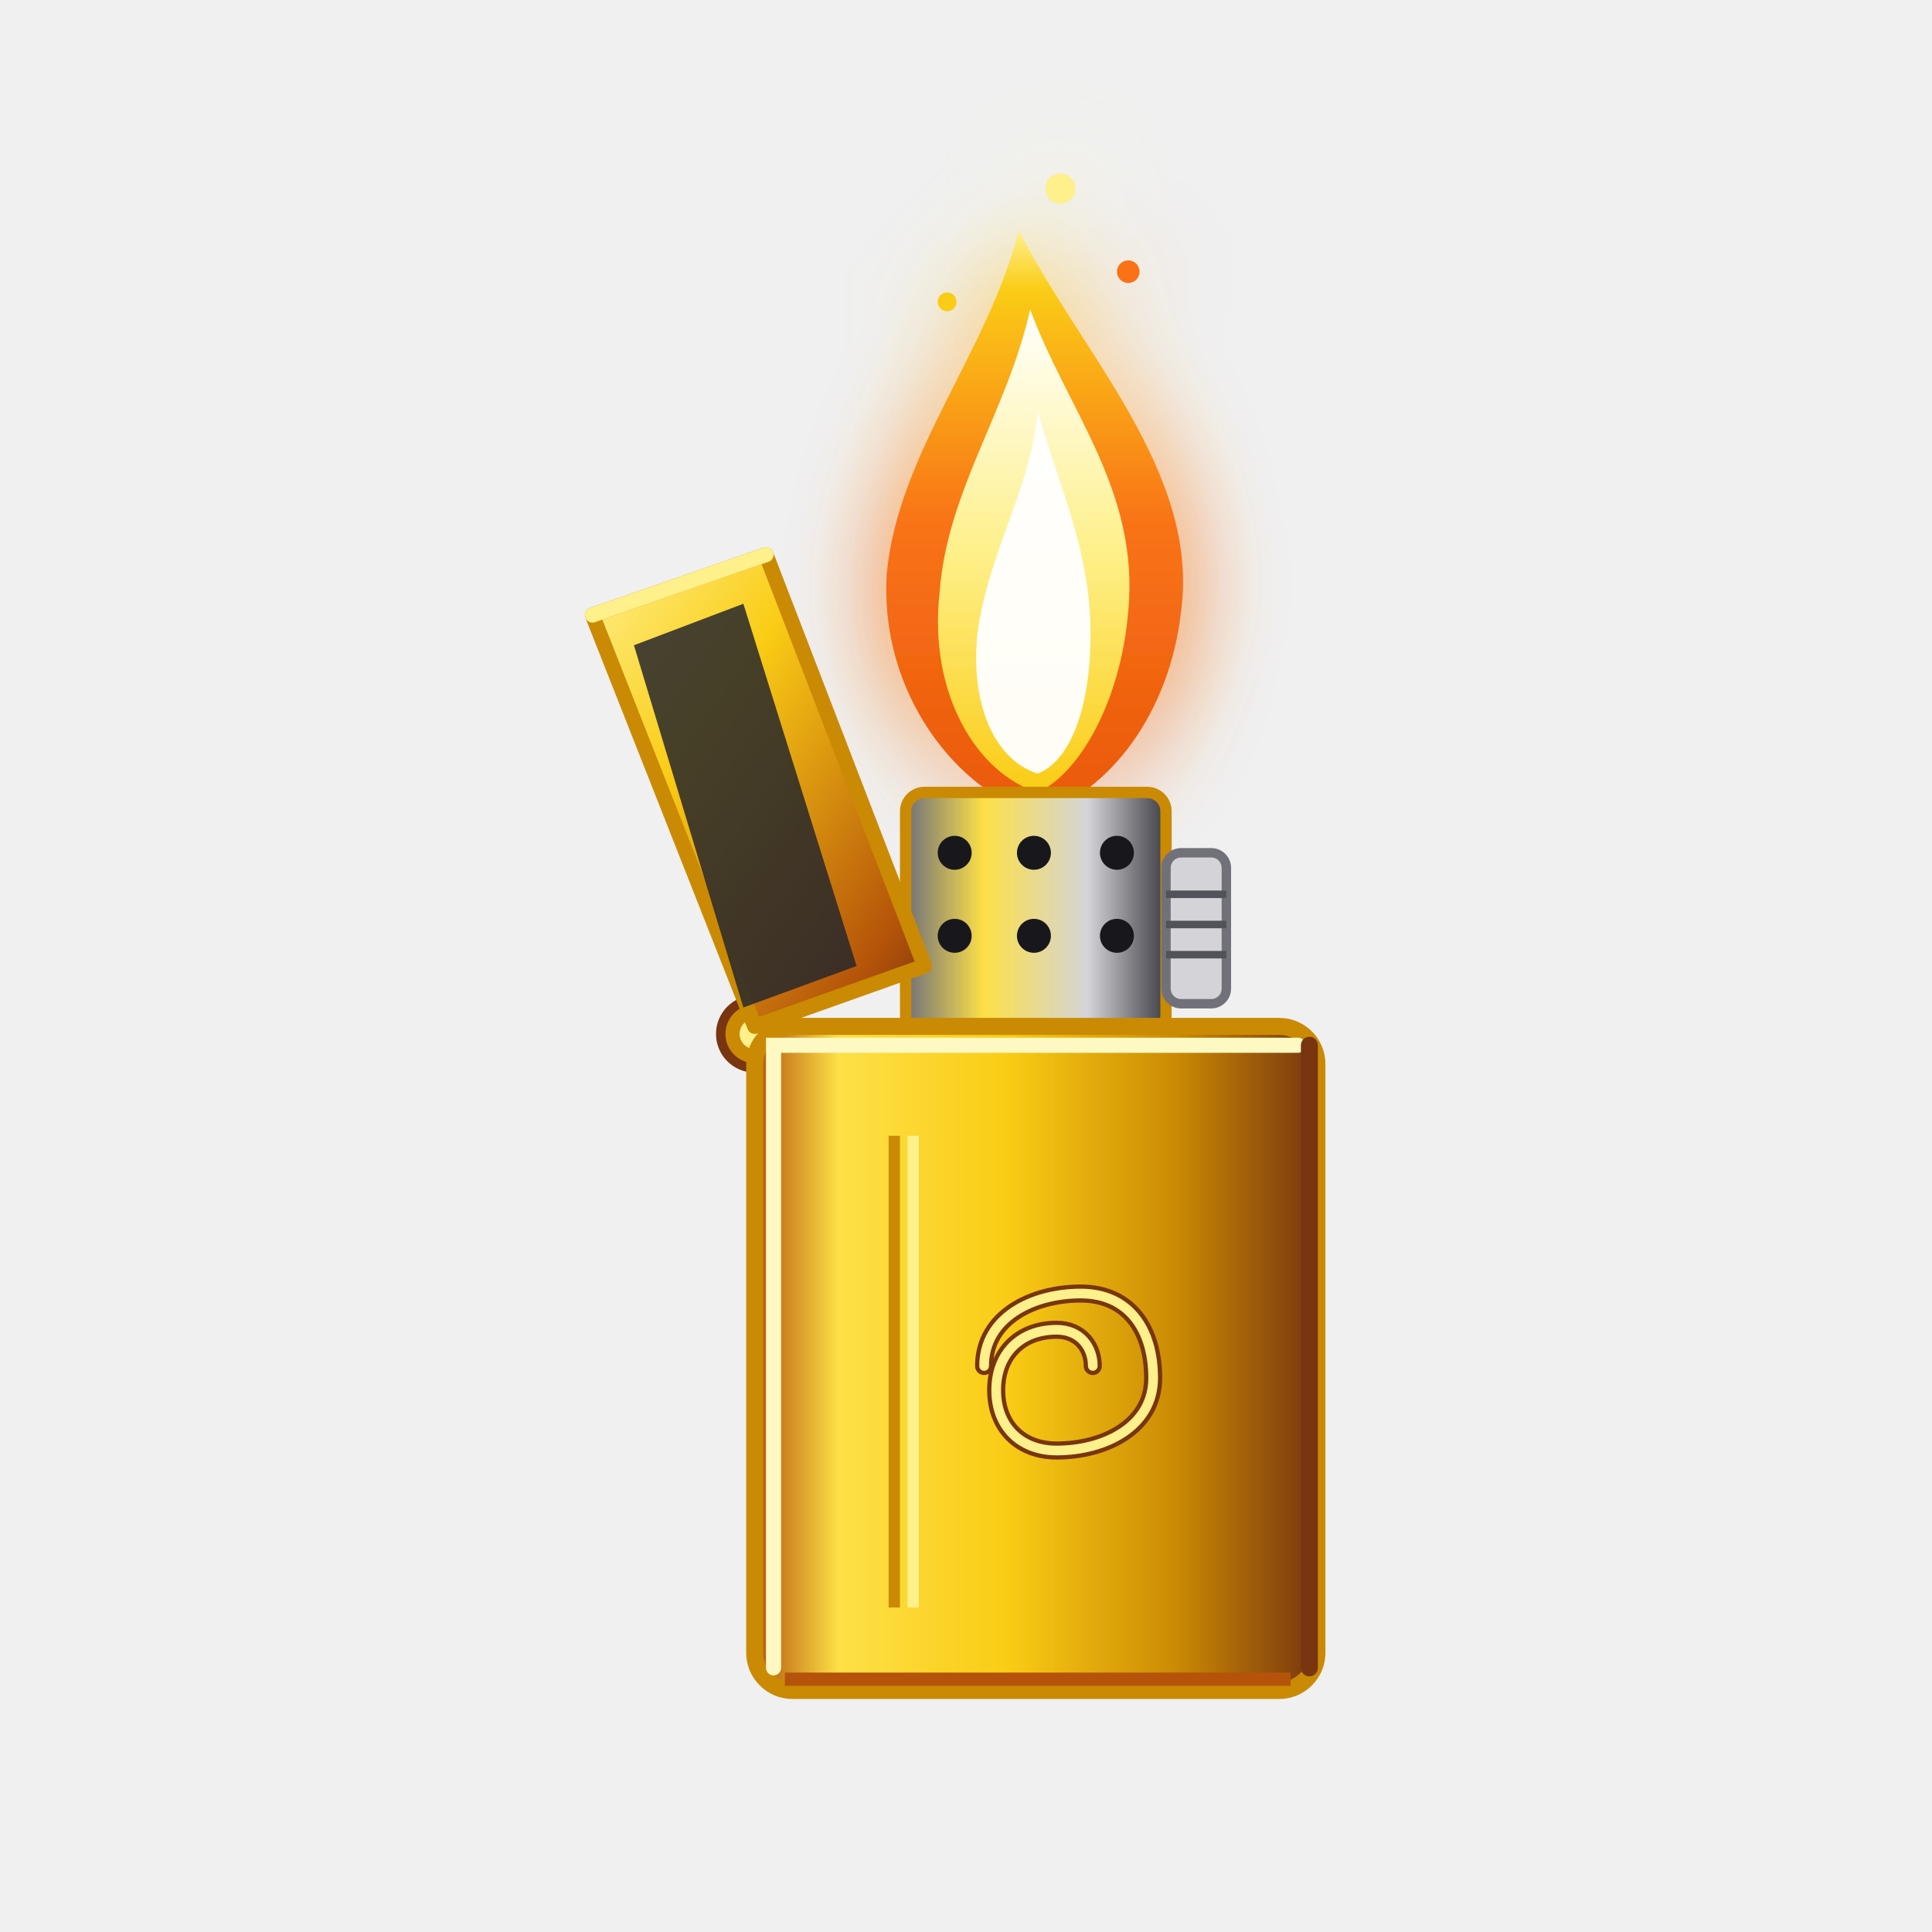
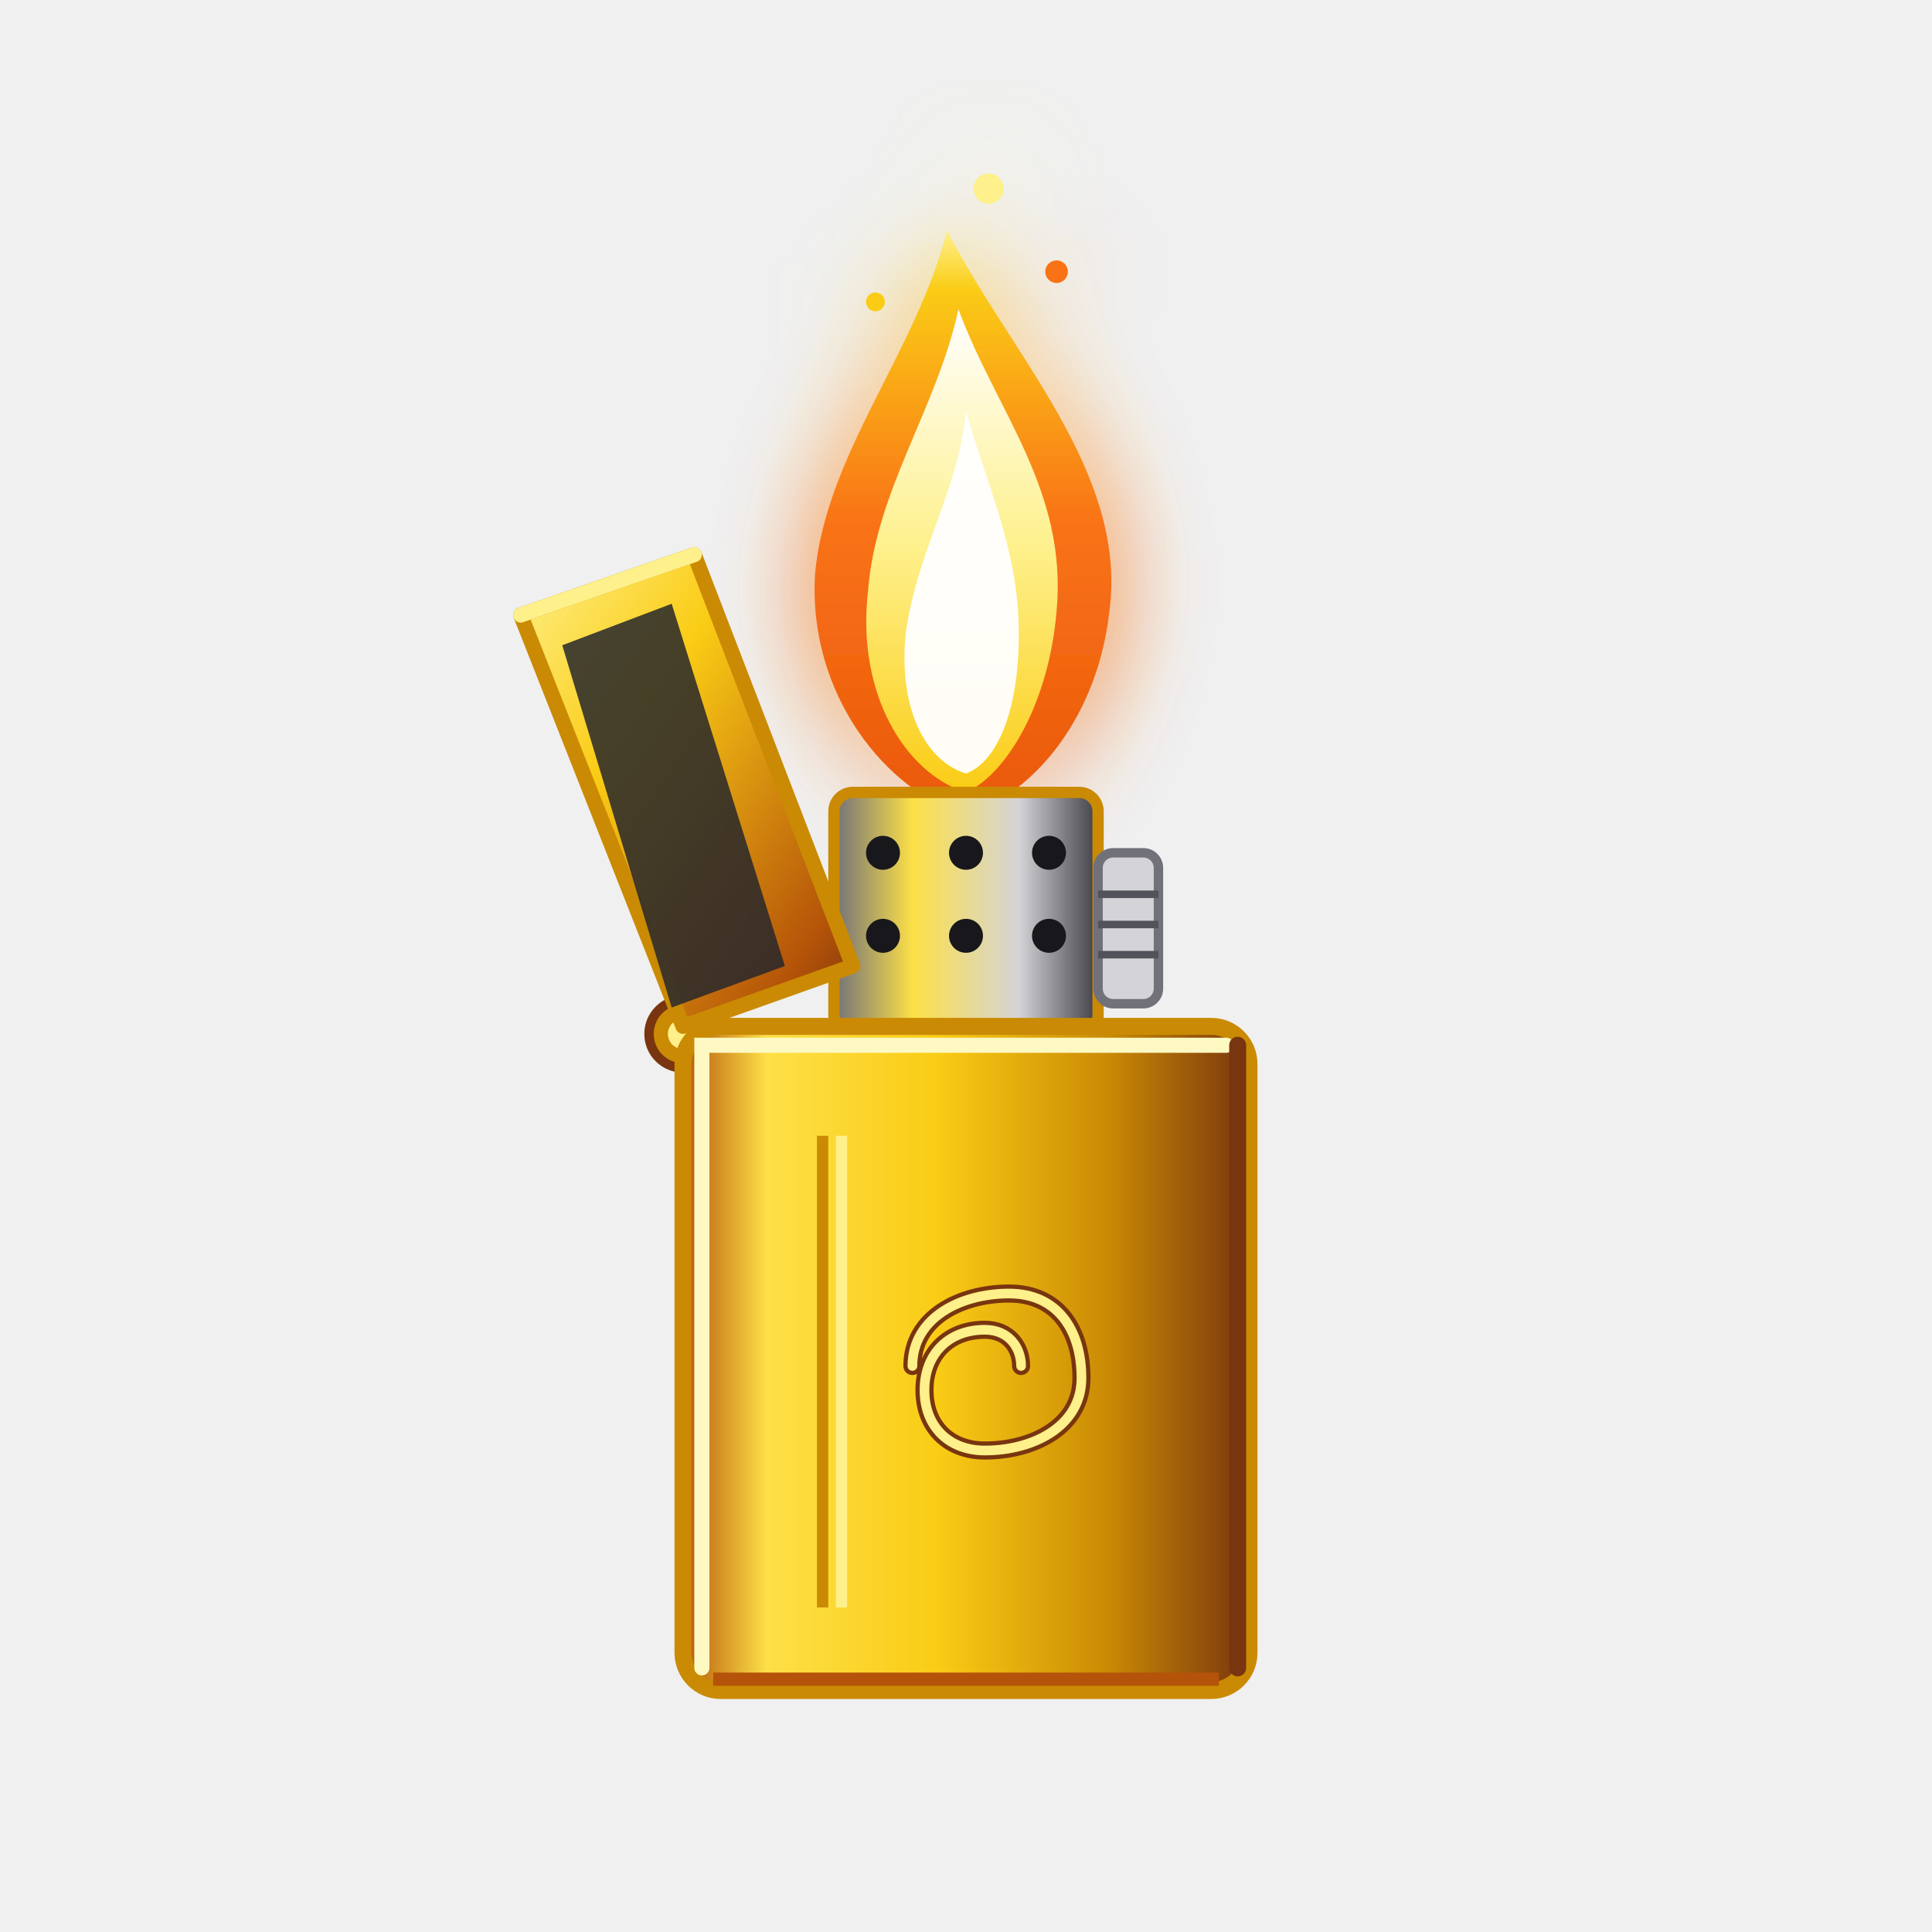
<svg xmlns="http://www.w3.org/2000/svg" viewBox="0 0 512 512" width="512" height="512">
  <defs>
    <linearGradient id="lighterGold512" x1="0%" y1="0%" x2="100%" y2="0%">
      <stop offset="0%" stop-color="#b45309" />
      <stop offset="15%" stop-color="#fde047" />
      <stop offset="45%" stop-color="#facc15" />
      <stop offset="75%" stop-color="#ca8a04" />
      <stop offset="100%" stop-color="#78350f" />
    </linearGradient>
    <linearGradient id="lidGold512" x1="0%" y1="0%" x2="100%" y2="100%">
      <stop offset="0%" stop-color="#fef08a" />
      <stop offset="35%" stop-color="#facc15" />
      <stop offset="85%" stop-color="#b45309" />
      <stop offset="100%" stop-color="#78350f" />
    </linearGradient>
    <linearGradient id="chimneyGrad512" x1="0%" y1="0%" x2="100%" y2="0%">
      <stop offset="0%" stop-color="#71717a" />
      <stop offset="30%" stop-color="#fde047" />
      <stop offset="70%" stop-color="#d4d4d8" />
      <stop offset="100%" stop-color="#3f3f46" />
    </linearGradient>
    <linearGradient id="flameOuter512" x1="0%" y1="100%" x2="0%" y2="0%">
      <stop offset="0%" stop-color="#ea580c" />
      <stop offset="50%" stop-color="#f97316" />
      <stop offset="90%" stop-color="#facc15" />
      <stop offset="100%" stop-color="#fef08a" />
    </linearGradient>
    <linearGradient id="flameCore512" x1="0%" y1="100%" x2="0%" y2="0%">
      <stop offset="0%" stop-color="#facc15" />
      <stop offset="50%" stop-color="#fef08a" />
      <stop offset="100%" stop-color="#ffffff" />
    </linearGradient>
    <filter id="flameGlow512" x="-40%" y="-40%" width="180%" height="180%">
      <feGaussianBlur stdDeviation="12" result="blur" />
      <feComposite in="SourceGraphic" in2="blur" operator="over" />
    </filter>
  </defs>
  <g filter="url(#flameGlow512)">
-     <path d="M 275 216 C 254 210, 233 184, 235 152 C 238 120, 262 93, 270 61 C 286 93, 318 125, 313 162 C 310 189, 294 210, 275 216 Z" fill="url(#flameOuter512)" />
-     <path d="M 275 210 C 259 205, 246 184, 249 157 C 251 130, 267 109, 273 82 C 283 109, 302 130, 299 162 C 297 186, 286 205, 275 210 Z" fill="url(#flameCore512)" />
-     <path d="M 275 205 C 265 202, 257 189, 259 168 C 262 146, 273 130, 275 109 C 281 130, 289 146, 289 168 C 289 189, 283 202, 275 205 Z" fill="#ffffff" opacity="0.95" />
-     <circle cx="281" cy="50" r="4" fill="#fef08a" />
-     <circle cx="299" cy="72" r="3" fill="#f97316" />
-     <circle cx="251" cy="80" r="2.5" fill="#facc15" />
+     <path d="M 256 216 C 235 210, 214 184, 216 152 C 219 120, 243 93, 251 61 C 267 93, 299 125, 294 162 C 291 189, 275 210, 256 216 Z" fill="url(#flameOuter512)" />
+     <path d="M 256 210 C 240 205, 227 184, 230 157 C 232 130, 248 109, 254 82 C 264 109, 283 130, 280 162 C 278 186, 267 205, 256 210 Z" fill="url(#flameCore512)" />
+     <path d="M 256 205 C 246 202, 238 189, 240 168 C 243 146, 254 130, 256 109 C 262 130, 270 146, 270 168 C 270 189, 264 202, 256 205 Z" fill="#ffffff" opacity="0.95" />
+     <circle cx="262" cy="50" r="4" fill="#fef08a" />
+     <circle cx="280" cy="72" r="3" fill="#f97316" />
+     <circle cx="232" cy="80" r="2.5" fill="#facc15" />
  </g>
  <g id="chimney512">
-     <rect x="240" y="210" width="69" height="64" rx="5" fill="url(#chimneyGrad512)" stroke="#ca8a04" stroke-width="3" />
-     <circle cx="253" cy="226" r="4.5" fill="#18181c" />
-     <circle cx="274" cy="226" r="4.5" fill="#18181c" />
-     <circle cx="296" cy="226" r="4.5" fill="#18181c" />
-     <circle cx="253" cy="248" r="4.5" fill="#18181c" />
-     <circle cx="274" cy="248" r="4.5" fill="#18181c" />
-     <circle cx="296" cy="248" r="4.5" fill="#18181c" />
-     <rect x="309" y="226" width="16" height="40" rx="4" fill="#d4d4d8" stroke="#71717a" stroke-width="2.5" />
-     <line x1="309" y1="237" x2="325" y2="237" stroke="#52525b" stroke-width="2" />
-     <line x1="309" y1="245" x2="325" y2="245" stroke="#52525b" stroke-width="2" />
-     <line x1="309" y1="253" x2="325" y2="253" stroke="#52525b" stroke-width="2" />
+     <rect x="221" y="210" width="70" height="64" rx="5" fill="url(#chimneyGrad512)" stroke="#ca8a04" stroke-width="3" />
+     <circle cx="234" cy="226" r="4.5" fill="#18181c" />
+     <circle cx="256" cy="226" r="4.5" fill="#18181c" />
+     <circle cx="278" cy="226" r="4.5" fill="#18181c" />
+     <circle cx="234" cy="248" r="4.5" fill="#18181c" />
+     <circle cx="256" cy="248" r="4.5" fill="#18181c" />
+     <circle cx="278" cy="248" r="4.5" fill="#18181c" />
+     <rect x="291" y="226" width="16" height="40" rx="4" fill="#d4d4d8" stroke="#71717a" stroke-width="2.5" />
+     <line x1="291" y1="237" x2="307" y2="237" stroke="#52525b" stroke-width="2" />
+     <line x1="291" y1="245" x2="307" y2="245" stroke="#52525b" stroke-width="2" />
+     <line x1="291" y1="253" x2="307" y2="253" stroke="#52525b" stroke-width="2" />
  </g>
  <g id="open-lid512">
-     <circle cx="200" cy="274" r="9" fill="#ca8a04" stroke="#78350f" stroke-width="2.5" />
-     <circle cx="200" cy="274" r="4" fill="#fef08a" />
-     <polygon points="200,272 157,163 203,147 245,256" fill="url(#lidGold512)" stroke="#ca8a04" stroke-width="4" stroke-linejoin="round" />
-     <polygon points="197,267 168,171 197,160 227,256" fill="#27272a" opacity="0.85" />
-     <line x1="157" y1="163" x2="203" y2="147" stroke="#fef08a" stroke-width="4" stroke-linecap="round" />
+     <circle cx="181" cy="274" r="9" fill="#ca8a04" stroke="#78350f" stroke-width="2.5" />
+     <circle cx="181" cy="274" r="4" fill="#fef08a" />
+     <polygon points="181,272 138,163 184,147 226,256" fill="url(#lidGold512)" stroke="#ca8a04" stroke-width="4" stroke-linejoin="round" />
+     <polygon points="178,267 149,171 178,160 208,256" fill="#27272a" opacity="0.85" />
+     <line x1="138" y1="163" x2="184" y2="147" stroke="#fef08a" stroke-width="4" stroke-linecap="round" />
  </g>
  <g id="lighter-body512">
-     <rect x="200" y="272" width="149" height="176" rx="10" fill="url(#lighterGold512)" stroke="#ca8a04" stroke-width="4.5" />
-     <path d="M 205 442 L 205 277 L 344 277" fill="none" stroke="#fef9c3" stroke-width="4" stroke-linecap="round" />
-     <line x1="347" y1="277" x2="347" y2="442" stroke="#78350f" stroke-width="4.5" stroke-linecap="round" />
-     <line x1="237" y1="301" x2="237" y2="426" stroke="#ca8a04" stroke-width="3" />
-     <line x1="242" y1="301" x2="242" y2="426" stroke="#fef08a" stroke-width="3" />
-     <g transform="translate(280, 362) scale(1.6)">
+     <rect x="181" y="272" width="150" height="176" rx="10" fill="url(#lighterGold512)" stroke="#ca8a04" stroke-width="4.5" />
+     <path d="M 186 442 L 186 277 L 325 277" fill="none" stroke="#fef9c3" stroke-width="4" stroke-linecap="round" />
+     <line x1="328" y1="277" x2="328" y2="442" stroke="#78350f" stroke-width="4.5" stroke-linecap="round" />
+     <line x1="218" y1="301" x2="218" y2="426" stroke="#ca8a04" stroke-width="3" />
+     <line x1="223" y1="301" x2="223" y2="426" stroke="#fef08a" stroke-width="3" />
+     <g transform="translate(261, 362) scale(1.6)">
      <path d="M -12 0 C -12 -8, -4 -12, 4 -12 C 12 -12, 16 -6, 16 2 C 16 10, 8 14, 0 14 C -6 14, -10 10, -10 4 C -10 -2, -6 -6, 0 -6 C 4 -6, 6 -3, 6 0" fill="none" stroke="#78350f" stroke-width="3" stroke-linecap="round" />
      <path d="M -12 0 C -12 -8, -4 -12, 4 -12 C 12 -12, 16 -6, 16 2 C 16 10, 8 14, 0 14 C -6 14, -10 10, -10 4 C -10 -2, -6 -6, 0 -6 C 4 -6, 6 -3, 6 0" fill="none" stroke="#fef08a" stroke-width="1.6" stroke-linecap="round" />
    </g>
-     <line x1="208" y1="445" x2="342" y2="445" stroke="#b45309" stroke-width="3.5" />
+     <line x1="189" y1="445" x2="323" y2="445" stroke="#b45309" stroke-width="3.5" />
  </g>
</svg>
